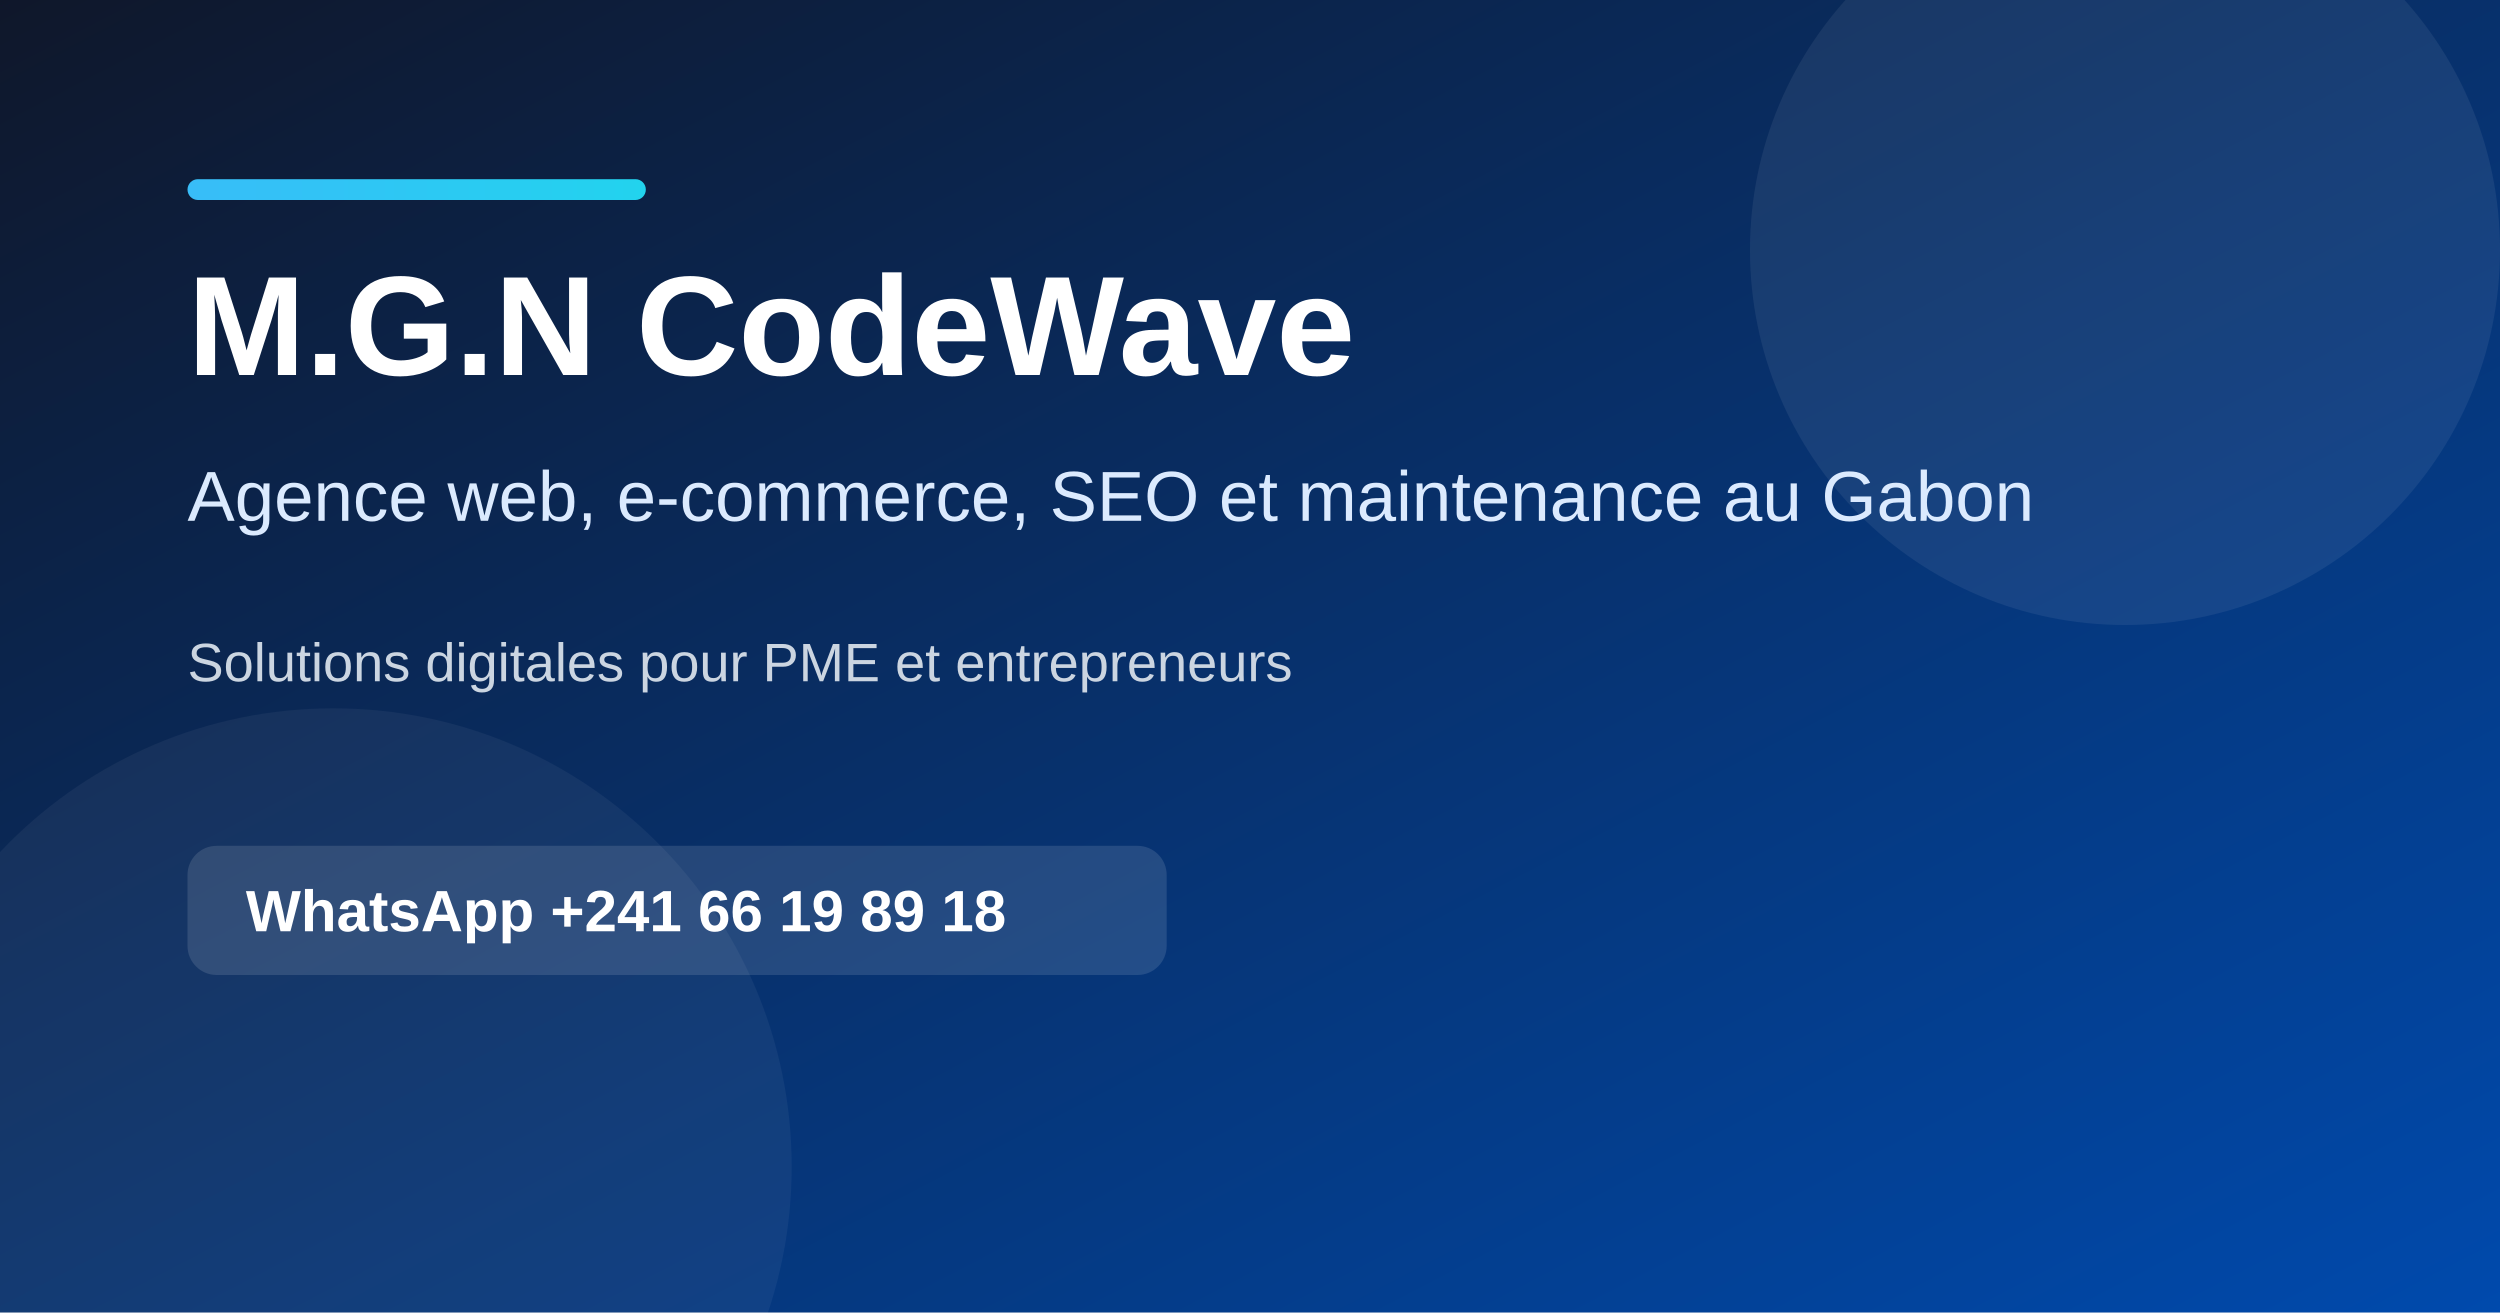
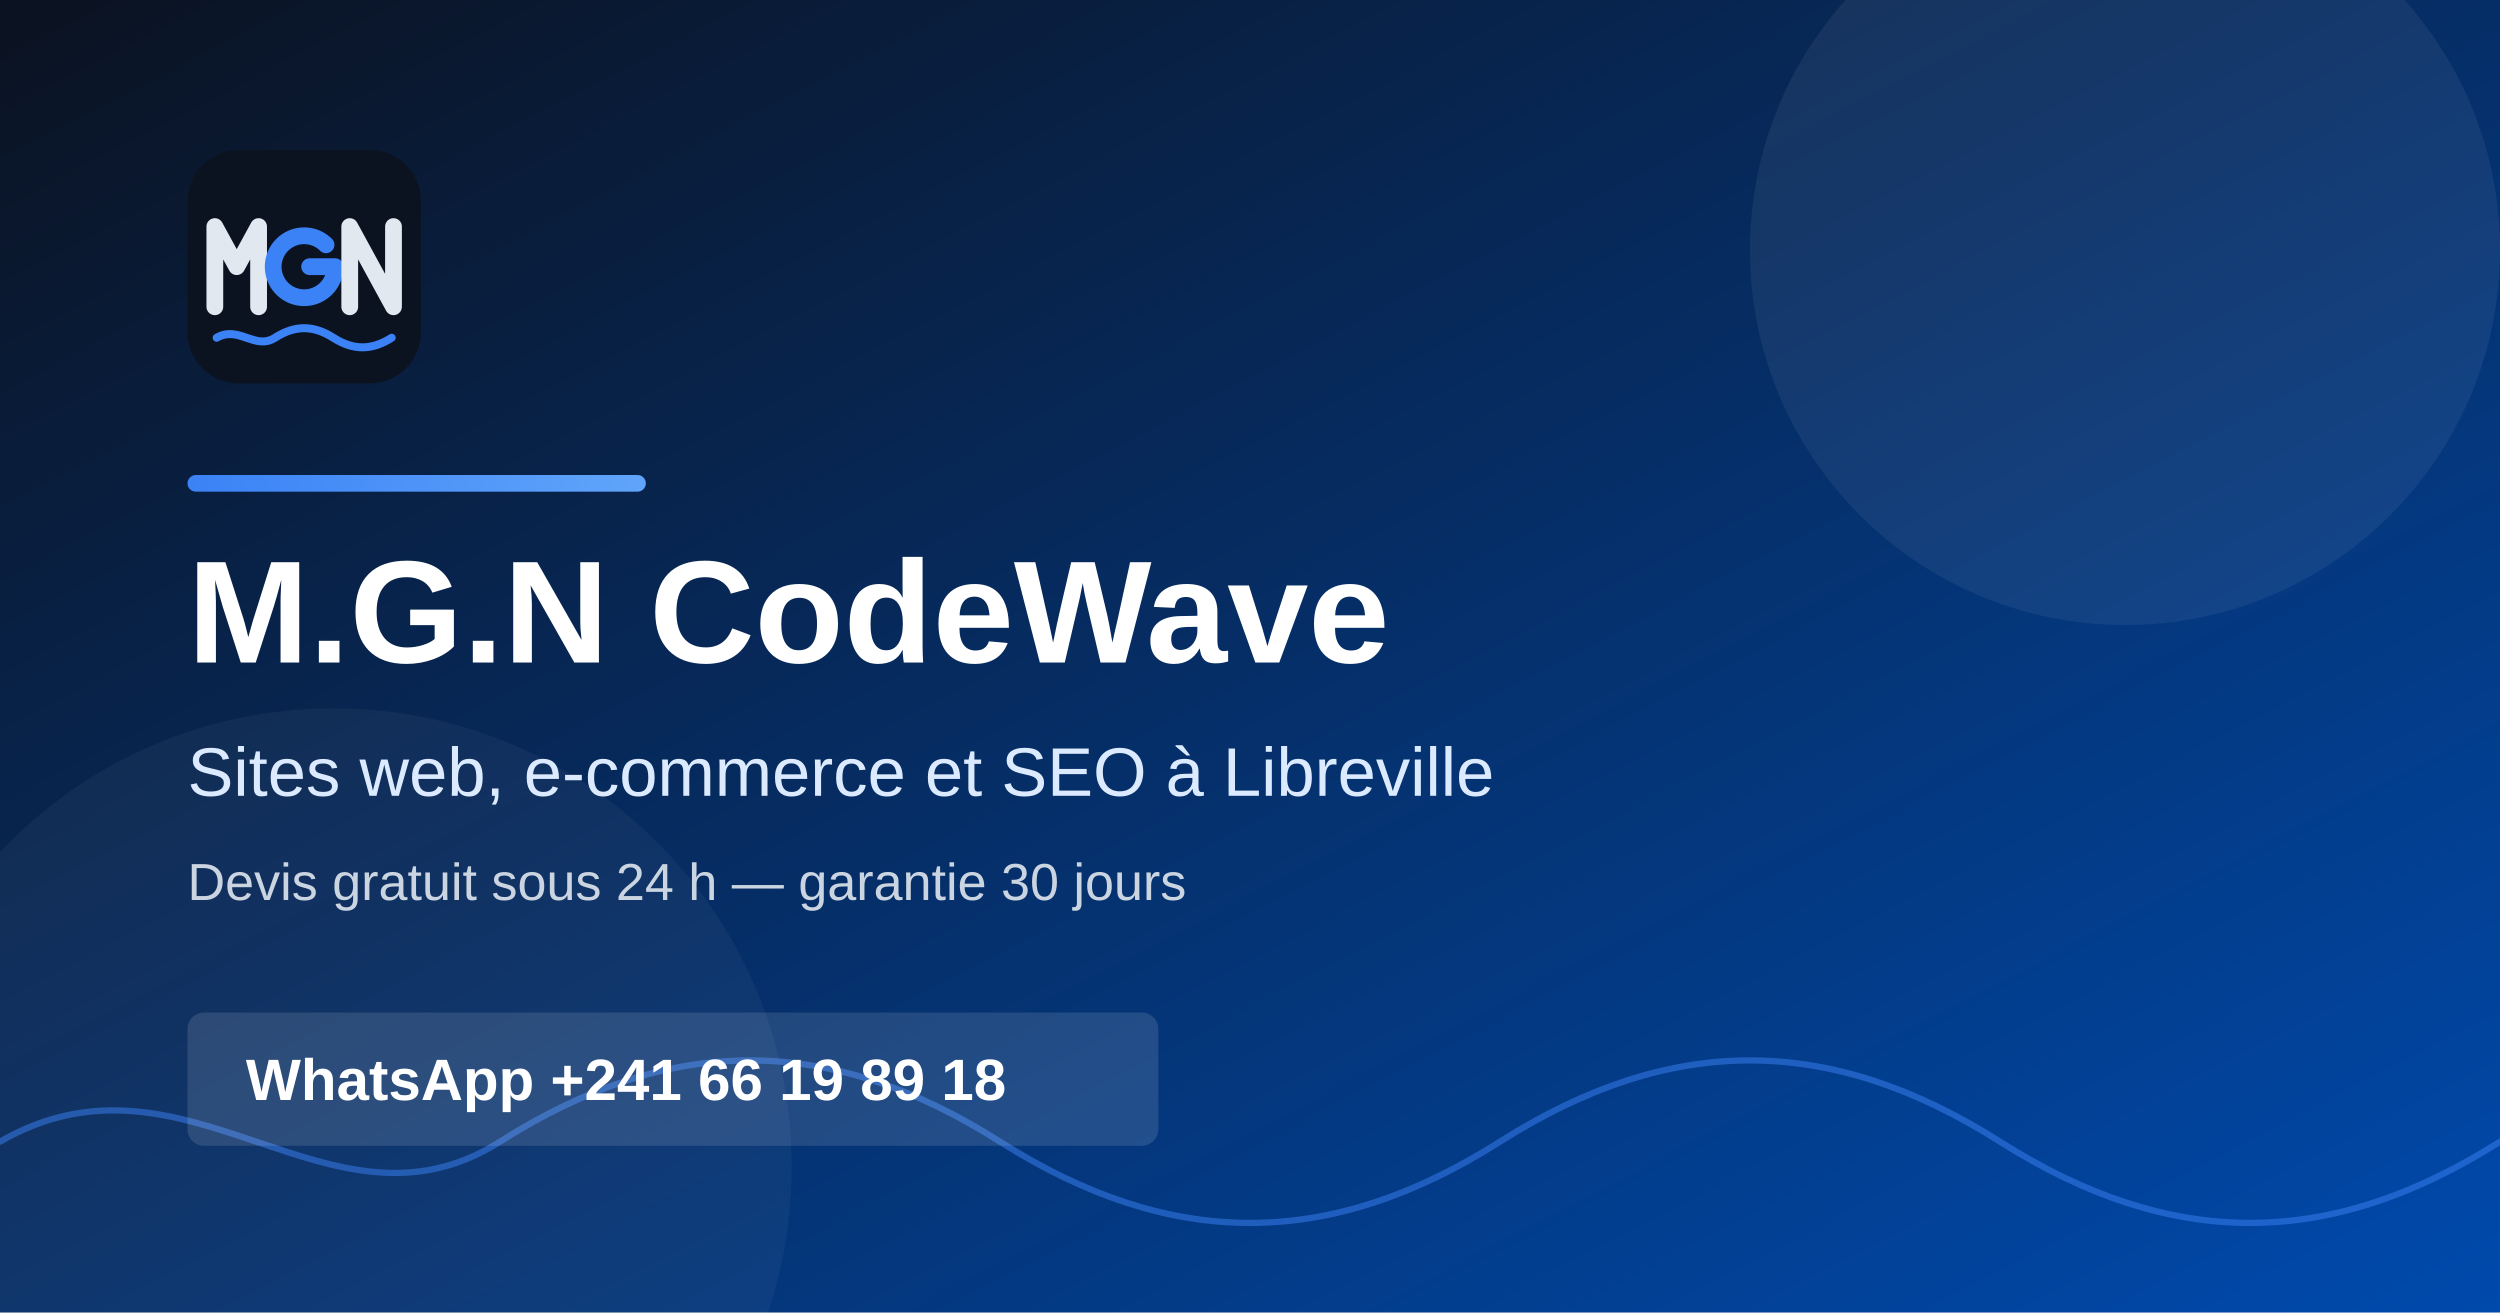
<svg xmlns="http://www.w3.org/2000/svg" width="1200" height="630" viewBox="0 0 1200 630" role="img" aria-labelledby="title desc">
  <defs>
    <linearGradient id="bg" x1="0" y1="0" x2="1" y2="1">
-       <stop offset="0%" stop-color="#0f172a" />
+       <stop offset="0%" stop-color="#0B1220" />
      <stop offset="100%" stop-color="#004AAD" />
    </linearGradient>
    <linearGradient id="accent" x1="0" y1="0" x2="1" y2="0">
-       <stop offset="0%" stop-color="#38bdf8" />
-       <stop offset="100%" stop-color="#22d3ee" />
+       <stop offset="0%" stop-color="#3B82F6" />
+       <stop offset="100%" stop-color="#60A5FA" />
    </linearGradient>
  </defs>
  <rect width="1200" height="630" fill="url(#bg)" />
-   <circle cx="1020" cy="120" r="180" fill="#ffffff" opacity="0.07" />
-   <circle cx="160" cy="560" r="220" fill="#ffffff" opacity="0.05" />
-   <rect x="90" y="86" width="220" height="10" rx="5" fill="url(#accent)" />
-   <text x="90" y="180" font-family="Segoe UI, Arial, sans-serif" font-size="68" font-weight="700" fill="#ffffff">
+   <circle cx="1020" cy="120" r="180" fill="#ffffff" opacity="0.06" />
+   <circle cx="160" cy="560" r="220" fill="#ffffff" opacity="0.04" />
+   <path d="M0 548c90-52 158 52 240 0s158-52 240 0 158 52 240 0 158-52 240 0 158 52 240 0" fill="none" stroke="#3B82F6" stroke-width="3" opacity="0.5" stroke-linecap="round" />
+   <g transform="translate(90 72) scale(1.75)">
+     <rect width="64" height="64" rx="14" fill="#0B1220" />
+     <g fill="none" stroke-width="4.6" stroke-linejoin="round" stroke-linecap="round">
+       <path d="M7.5 43V21l6 11 6-11v22" stroke="#E2E8F0" />
+       <path d="M38 26A8.5 8.5 0 1 0 40.5 32H33.5" stroke="#3B82F6" />
+       <path d="M44.5 43V21l12 22V21" stroke="#E2E8F0" />
+     </g>
+     <path d="M8 51.5c6-3.5 10.5 3.5 16 0s10.5-3.5 16 0 10.5 3.5 16 0" fill="none" stroke="#3B82F6" stroke-width="2.2" stroke-linecap="round" />
+   </g>
+   <rect x="90" y="228" width="220" height="8" rx="4" fill="url(#accent)" />
+   <text x="90" y="318" font-family="Segoe UI, Arial, sans-serif" font-size="70" font-weight="700" fill="#ffffff">
    M.G.N CodeWave
  </text>
-   <text x="90" y="250" font-family="Segoe UI, Arial, sans-serif" font-size="34" fill="#dbeafe">
-     Agence web, e-commerce, SEO et maintenance au Gabon
+   <text x="90" y="382" font-family="Segoe UI, Arial, sans-serif" font-size="33" fill="#DBEAFE">
+     Sites web, e-commerce et SEO à Libreville
  </text>
-   <text x="90" y="327" font-family="Segoe UI, Arial, sans-serif" font-size="26" fill="#cbd5e1">
-     Solutions digitales pour PME et entrepreneurs
+   <text x="90" y="432" font-family="Segoe UI, Arial, sans-serif" font-size="25" fill="#CBD5E1">
+     Devis gratuit sous 24 h — garantie 30 jours
  </text>
-   <rect x="90" y="406" width="470" height="62" rx="14" fill="#ffffff" opacity="0.12" />
-   <text x="118" y="447" font-family="Segoe UI, Arial, sans-serif" font-size="28" font-weight="600" fill="#ffffff">
+   <rect x="90" y="486" width="466" height="64" rx="8" fill="#ffffff" opacity="0.12" />
+   <text x="118" y="528" font-family="Segoe UI, Arial, sans-serif" font-size="28" font-weight="600" fill="#ffffff">
    WhatsApp +241 66 19 89 18
  </text>
</svg>
